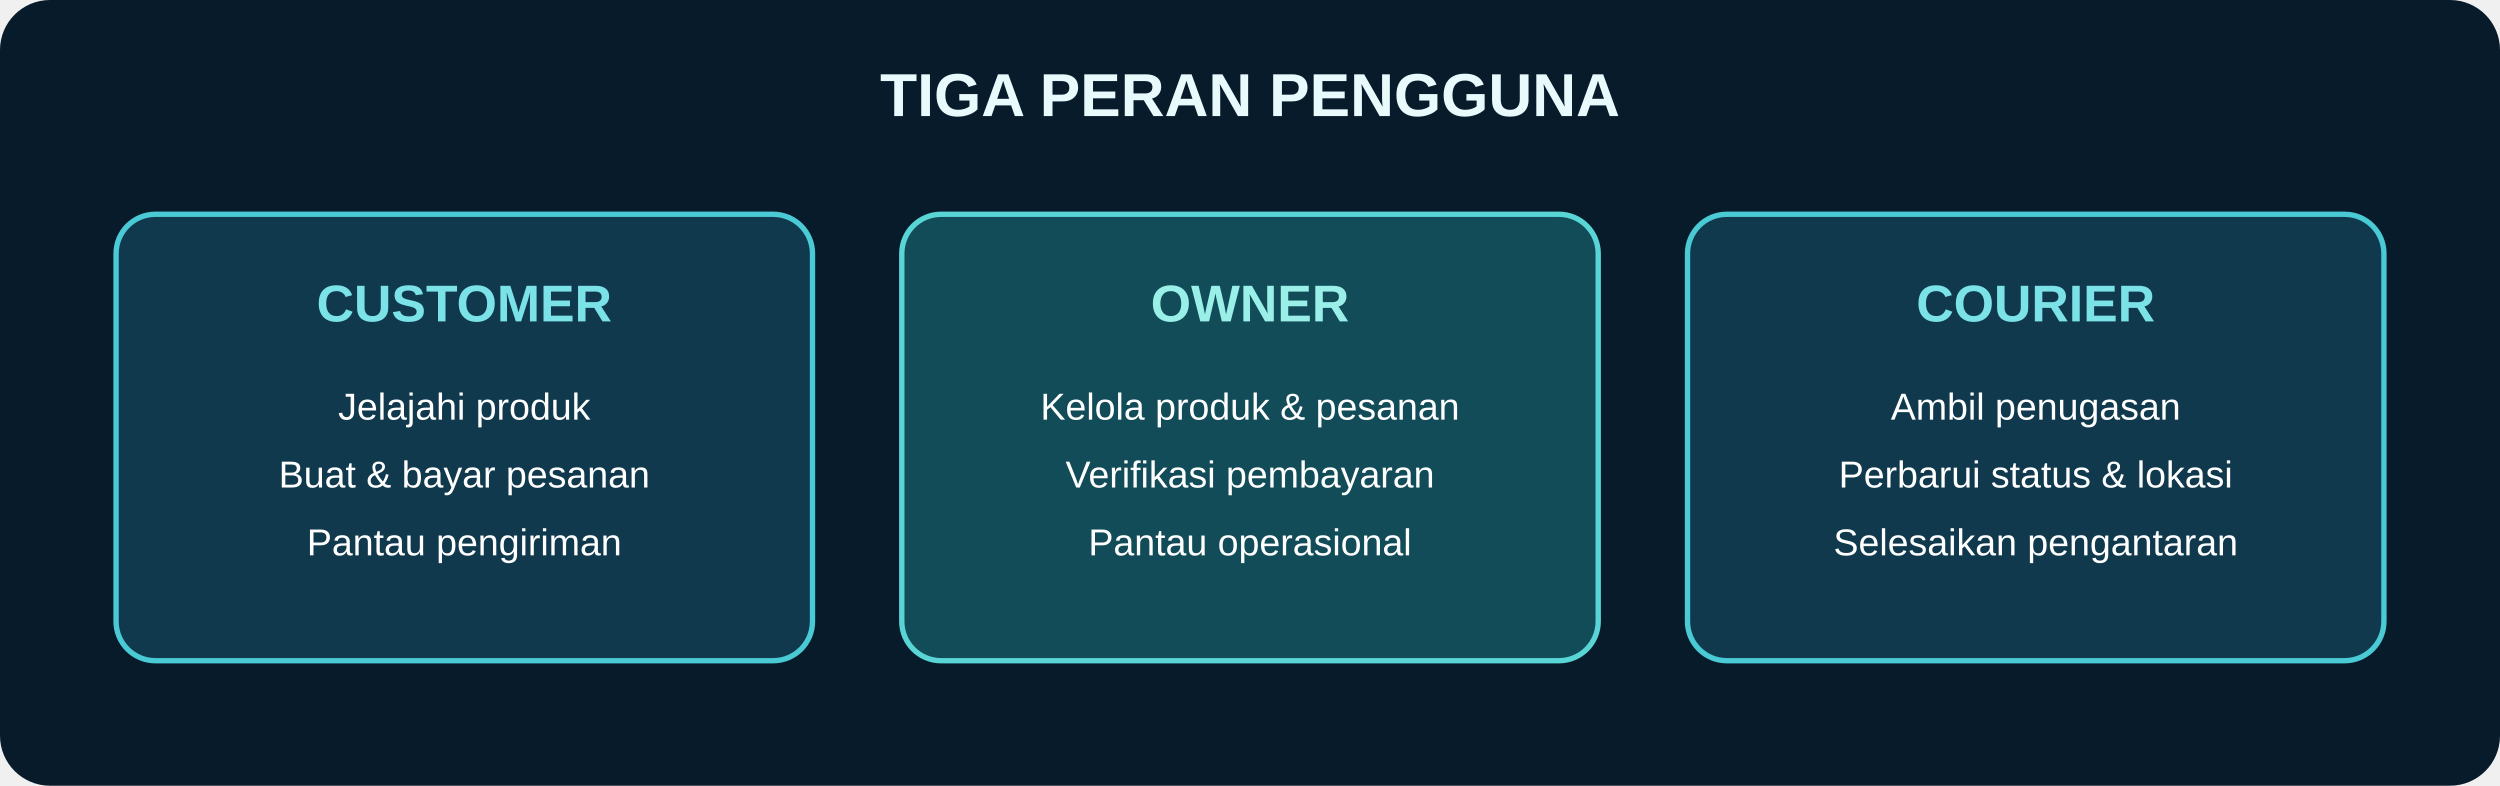
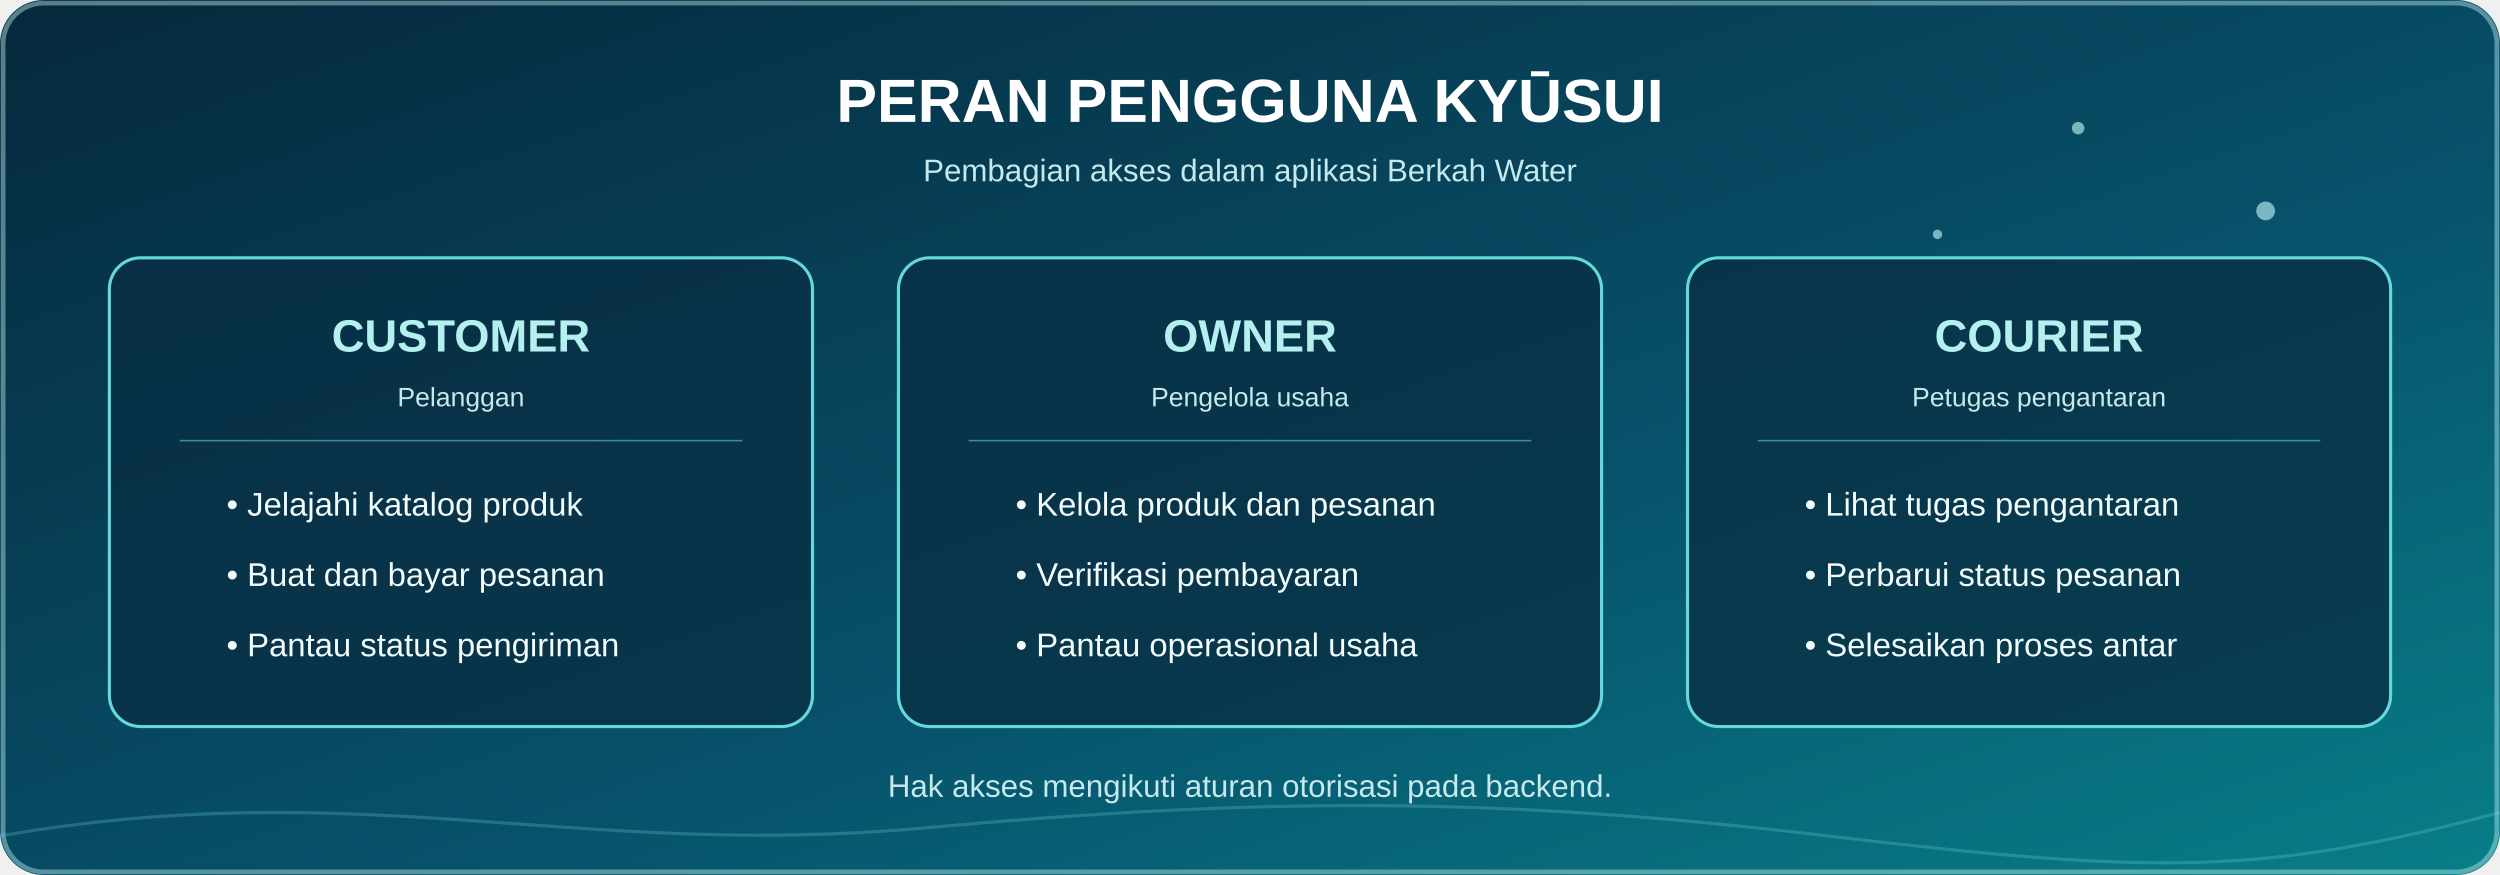
- <svg xmlns="http://www.w3.org/2000/svg" width="1400" height="440" viewBox="0 0 1400 440" role="img">
-   <rect width="1400" height="440" rx="28" fill="#071B2B" />
-   <text x="700" y="65" text-anchor="middle" fill="#E9FAFC" font-family="Arial,sans-serif" font-size="34" font-weight="700">TIGA PERAN PENGGUNA</text>
-   <g font-family="Arial,sans-serif">
-     <rect x="65" y="120" width="390" height="250" rx="22" fill="#10394D" stroke="#4ACAD4" stroke-width="3" />
-     <text x="260" y="180" text-anchor="middle" fill="#7BE3E8" font-size="29" font-weight="700">CUSTOMER</text>
-     <text x="260" y="235" text-anchor="middle" fill="#FFFFFF" font-size="21">Jelajahi produk</text>
-     <text x="260" y="273" text-anchor="middle" fill="#FFFFFF" font-size="21">Buat &amp; bayar pesanan</text>
-     <text x="260" y="311" text-anchor="middle" fill="#FFFFFF" font-size="21">Pantau pengiriman</text>
-     <rect x="505" y="120" width="390" height="250" rx="22" fill="#124C58" stroke="#58D5D4" stroke-width="3" />
-     <text x="700" y="180" text-anchor="middle" fill="#9AF0E8" font-size="29" font-weight="700">OWNER</text>
-     <text x="700" y="235" text-anchor="middle" fill="#FFFFFF" font-size="21">Kelola produk &amp; pesanan</text>
-     <text x="700" y="273" text-anchor="middle" fill="#FFFFFF" font-size="21">Verifikasi pembayaran</text>
-     <text x="700" y="311" text-anchor="middle" fill="#FFFFFF" font-size="21">Pantau operasional</text>
-     <rect x="945" y="120" width="390" height="250" rx="22" fill="#10394D" stroke="#4ACAD4" stroke-width="3" />
-     <text x="1140" y="180" text-anchor="middle" fill="#7BE3E8" font-size="29" font-weight="700">COURIER</text>
-     <text x="1140" y="235" text-anchor="middle" fill="#FFFFFF" font-size="21">Ambil penugasan</text>
-     <text x="1140" y="273" text-anchor="middle" fill="#FFFFFF" font-size="21">Perbarui status &amp; lokasi</text>
-     <text x="1140" y="311" text-anchor="middle" fill="#FFFFFF" font-size="21">Selesaikan pengantaran</text>
+ <svg xmlns="http://www.w3.org/2000/svg" width="1600" height="560" viewBox="0 0 1600 560" role="img" aria-labelledby="title desc">
+   <defs>
+     <linearGradient id="bg" x1="0" y1="0" x2="1" y2="1">
+       <stop stop-color="#06283B" />
+       <stop offset=".58" stop-color="#07516A" />
+       <stop offset="1" stop-color="#087F88" />
+     </linearGradient>
+     <style>
+  .f{font-family:Arial,Helvetica,sans-serif}
+  .head{fill:#fff;font-size:39px;font-weight:700}
+  .sub{fill:#C5E9ED;font-size:20px}
+  .card{fill:#082F43;fill-opacity:.78;stroke:#65D8DC;stroke-width:2}
+  .ct{fill:#B5F0F1;font-size:29px;font-weight:700}
+  .tx{fill:#F2FCFC;font-size:21px}
+  .sm{fill:#C5E9ED;font-size:17px}
+  </style>
+   </defs>
+   <rect width="1600" height="560" rx="28" fill="url(#bg)" />
+   <rect x="2" y="2" width="1596" height="556" rx="26" fill="none" stroke="#B9E9EC" stroke-opacity=".45" stroke-width="3" />
+   <g fill="#B9EEF0" opacity=".65">
+     <circle cx="1330" cy="82" r="4" />
+     <circle cx="1450" cy="135" r="6" />
+     <circle cx="1240" cy="150" r="3" />
  </g>
+   <g class="f" text-anchor="middle">
+     <text x="800" y="78" class="head">PERAN PENGGUNA KYŪSUI</text>
+     <text x="800" y="116" class="sub">Pembagian akses dalam aplikasi Berkah Water</text>
+   </g>
+   <g class="f">
+     <rect x="70" y="165" width="450" height="300" rx="20" class="card" />
+     <text x="295" y="225" text-anchor="middle" class="ct">CUSTOMER</text>
+     <text x="295" y="260" text-anchor="middle" class="sm">Pelanggan</text>
+     <path d="M115 282H475" stroke="#65D8DC" stroke-opacity=".55" />
+     <text x="145" y="330" class="tx">• Jelajahi katalog produk</text>
+     <text x="145" y="375" class="tx">• Buat dan bayar pesanan</text>
+     <text x="145" y="420" class="tx">• Pantau status pengiriman</text>
+     <rect x="575" y="165" width="450" height="300" rx="20" class="card" />
+     <text x="800" y="225" text-anchor="middle" class="ct">OWNER</text>
+     <text x="800" y="260" text-anchor="middle" class="sm">Pengelola usaha</text>
+     <path d="M620 282H980" stroke="#65D8DC" stroke-opacity=".55" />
+     <text x="650" y="330" class="tx">• Kelola produk dan pesanan</text>
+     <text x="650" y="375" class="tx">• Verifikasi pembayaran</text>
+     <text x="650" y="420" class="tx">• Pantau operasional usaha</text>
+     <rect x="1080" y="165" width="450" height="300" rx="20" class="card" />
+     <text x="1305" y="225" text-anchor="middle" class="ct">COURIER</text>
+     <text x="1305" y="260" text-anchor="middle" class="sm">Petugas pengantaran</text>
+     <path d="M1125 282H1485" stroke="#65D8DC" stroke-opacity=".55" />
+     <text x="1155" y="330" class="tx">• Lihat tugas pengantaran</text>
+     <text x="1155" y="375" class="tx">• Perbarui status pesanan</text>
+     <text x="1155" y="420" class="tx">• Selesaikan proses antar</text>
+   </g>
+   <g class="f" text-anchor="middle">
+     <text x="800" y="510" class="sub">Hak akses mengikuti aturan otorisasi pada backend.</text>
+   </g>
+   <path d="M0 535 C230 495 370 550 590 530 S960 510 1170 535 S1450 560 1600 520" fill="none" stroke="#77DDE0" stroke-opacity=".25" stroke-width="2" />
</svg>
